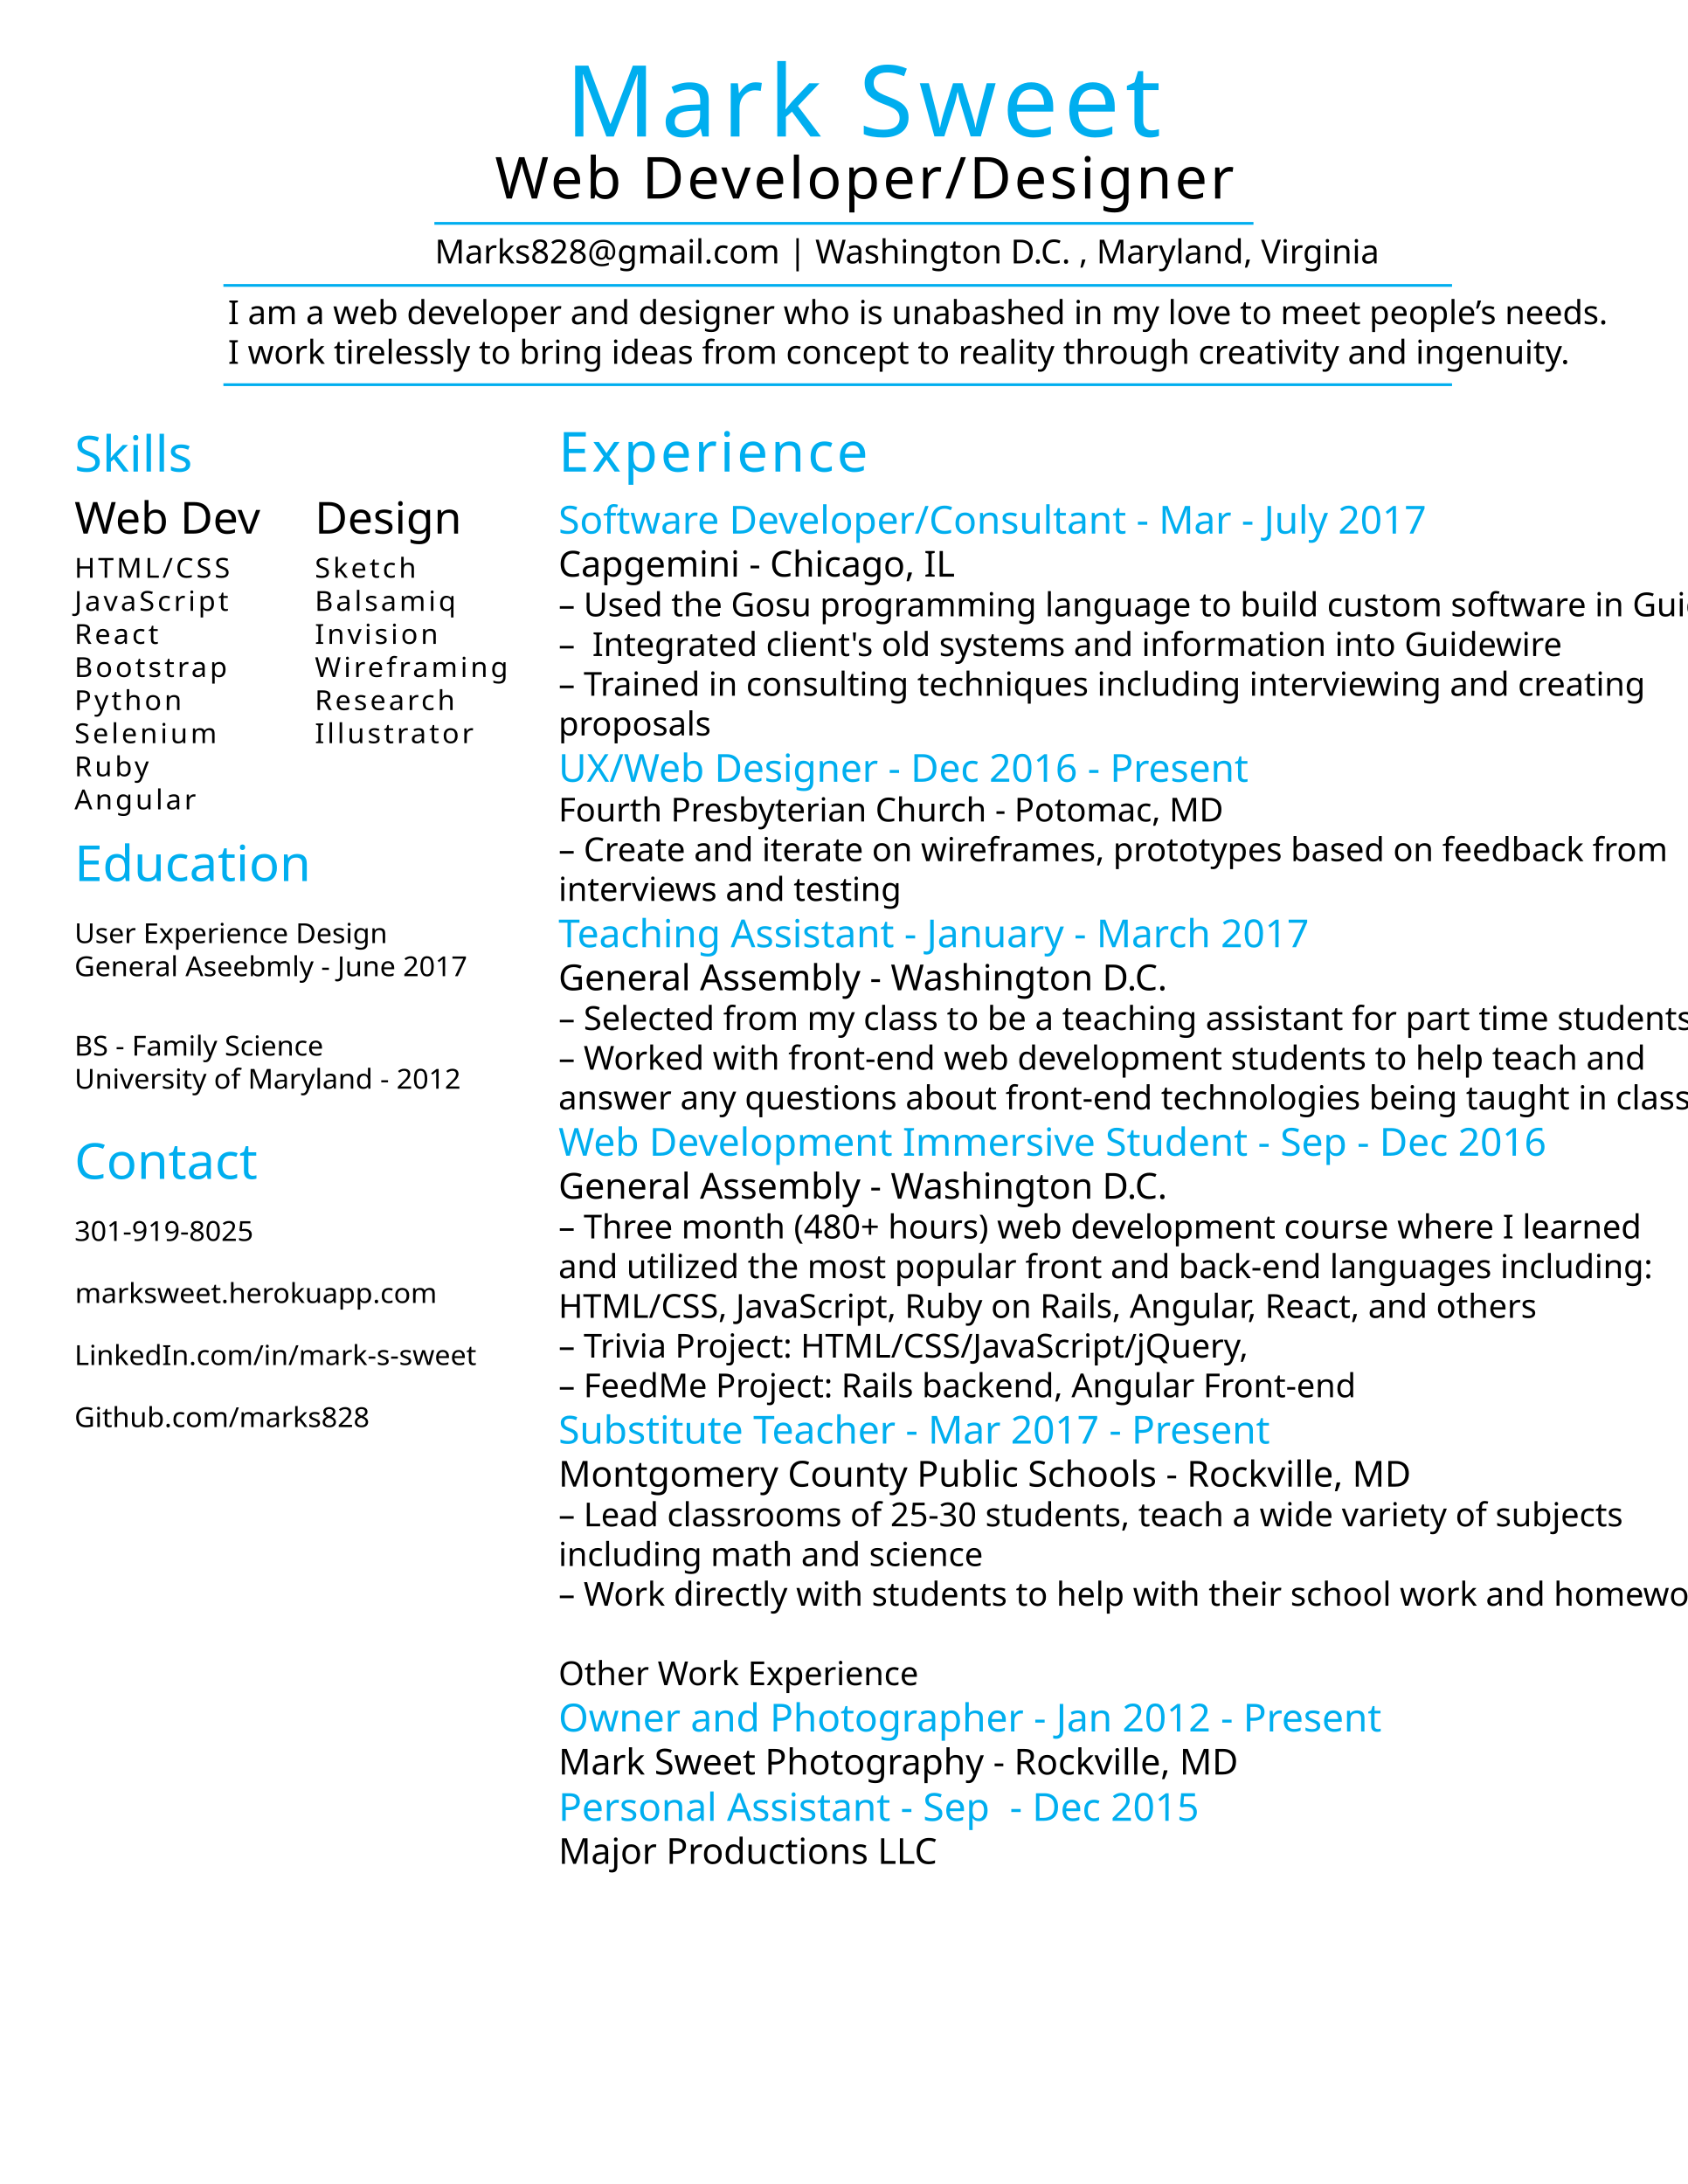
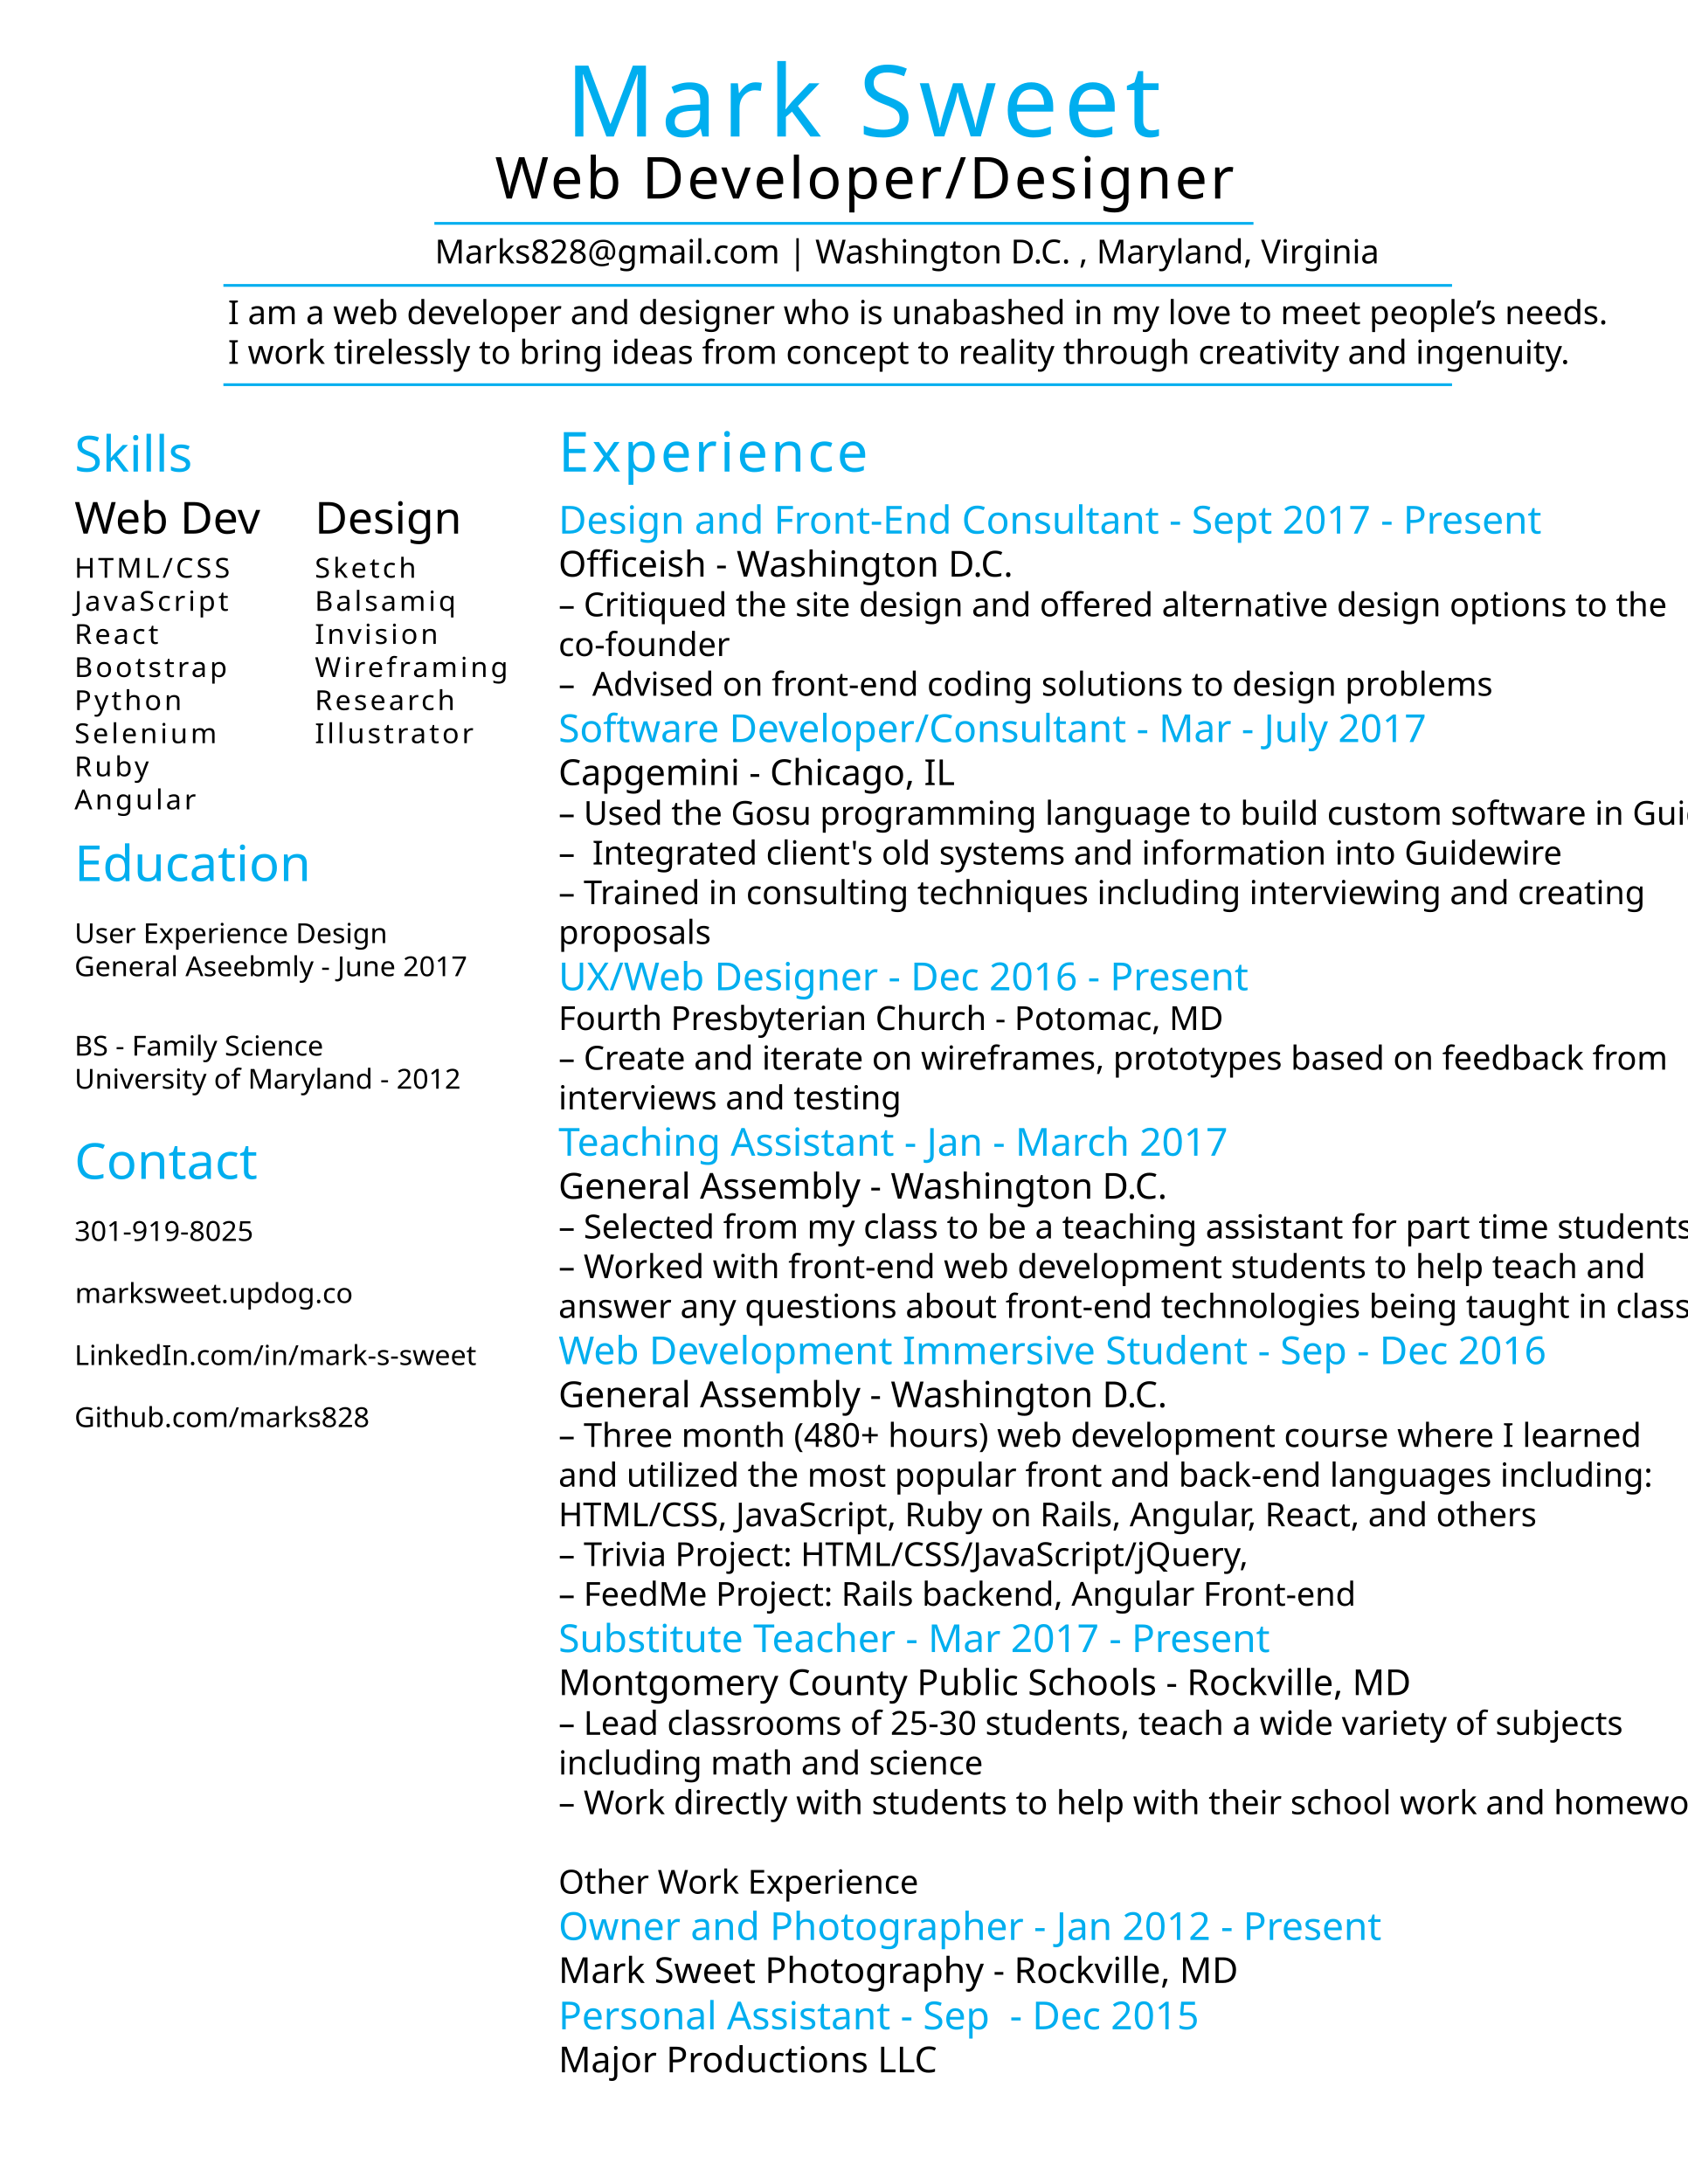
<svg xmlns="http://www.w3.org/2000/svg" version="1.1" id="Layer_1" x="0px" y="0px" viewBox="0 0 612 792" style="enable-background:new 0 0 612 792;" xml:space="preserve">
  <style type="text/css">
	.st0{fill:#00AEEF;}
	.st1{font-family:'SourceSansPro-Semibold';}
	.st2{font-size:36px;}
	.st3{letter-spacing:2;}
	.st4{font-family:'SourceSansPro-Regular';}
	.st5{font-size:21px;}
	.st6{letter-spacing:1;}
	.st7{font-size:14px;}
	.st8{font-size:13px;}
	.st9{font-family:'SourceSansPro-Light';}
	.st10{font-size:12px;}
	.st11{font-family:'MyriadPro-Regular';}
	.st12{font-size:16px;}
	.st13{font-family:'FiraSans-ExtraLight';}
	.st14{font-size:10px;}
	.st15{font-size:18px;}
	.st16{font-size:20px;}
	.st17{fill:none;}
	.st18{fill:none;stroke:#00AEEF;stroke-miterlimit:10;}
</style>
  <text transform="matrix(1 0 0 1 205.0572 49.5002)" class="st0 st1 st2 st3">Mark Sweet</text>
  <text transform="matrix(1 0 0 1 179.4669 71.9998)" class="st4 st5 st6">Web Developer/Designer</text>
  <text transform="matrix(1 0 0 1 202.5002 193.5)">
-     <tspan x="0" y="0" class="st0 st1 st7">Software Developer/Consultant - Mar - July 2017</tspan>
-     <tspan x="0" y="15.6" class="st4 st8">Capgemini - Chicago, IL</tspan>
-     <tspan x="0" y="30" class="st9 st10">– Used the Gosu programming language to build custom software in Guidewire</tspan>
-     <tspan x="0" y="44.4" class="st9 st10">–  Integrated client's old systems and information into Guidewire</tspan>
-     <tspan x="0" y="58.8" class="st9 st10">– Trained in consulting techniques including interviewing and creating </tspan>
-     <tspan x="0" y="73.2" class="st9 st10">proposals</tspan>
-     <tspan x="0" y="90" class="st0 st1 st7">UX/Web Designer - Dec 2016 - Present</tspan>
-     <tspan x="0" y="104.4" class="st4 st10">Fourth Presbyterian Church - Potomac, MD</tspan>
-     <tspan x="0" y="118.8" class="st9 st10">– Create and iterate on wireframes, prototypes based on feedback from </tspan>
-     <tspan x="0" y="133.2" class="st9 st10">interviews and testing</tspan>
-     <tspan x="0" y="150" class="st0 st1 st7">Teaching Assistant - January - March 2017</tspan>
-     <tspan x="0" y="165.6" class="st4 st8">General Assembly - Washington D.C.</tspan>
-     <tspan x="0" y="180" class="st9 st10">– Selected from my class to be a teaching assistant for part time students</tspan>
-     <tspan x="0" y="194.4" class="st9 st10">– Worked with front-end web development students to help teach and </tspan>
-     <tspan x="0" y="208.8" class="st9 st10">answer any questions about front-end technologies being taught in class</tspan>
-     <tspan x="0" y="225.6" class="st0 st1 st7">Web Development Immersive Student - Sep - Dec 2016</tspan>
+     <tspan x="0" y="0" class="st0 st1 st7">Design and Front-End Consultant - Sept 2017 - Present</tspan>
+     <tspan x="0" y="15.6" class="st4 st8">Officeish - Washington D.C.</tspan>
+     <tspan x="0" y="30" class="st9 st10">– Critiqued the site design and offered alternative design options to the </tspan>
+     <tspan x="0" y="44.4" class="st9 st10">co-founder</tspan>
+     <tspan x="0" y="58.8" class="st9 st10">–  Advised on front-end coding solutions to design problems</tspan>
+     <tspan x="0" y="75.6" class="st0 st1 st7">Software Developer/Consultant - Mar - July 2017</tspan>
+     <tspan x="0" y="91.2" class="st4 st8">Capgemini - Chicago, IL</tspan>
+     <tspan x="0" y="105.6" class="st9 st10">– Used the Gosu programming language to build custom software in Guidewire</tspan>
+     <tspan x="0" y="120" class="st9 st10">–  Integrated client's old systems and information into Guidewire</tspan>
+     <tspan x="0" y="134.4" class="st9 st10">– Trained in consulting techniques including interviewing and creating </tspan>
+     <tspan x="0" y="148.8" class="st9 st10">proposals</tspan>
+     <tspan x="0" y="165.6" class="st0 st1 st7">UX/Web Designer - Dec 2016 - Present</tspan>
+     <tspan x="0" y="180" class="st4 st10">Fourth Presbyterian Church - Potomac, MD</tspan>
+     <tspan x="0" y="194.4" class="st9 st10">– Create and iterate on wireframes, prototypes based on feedback from </tspan>
+     <tspan x="0" y="208.8" class="st9 st10">interviews and testing</tspan>
+     <tspan x="0" y="225.6" class="st0 st1 st7">Teaching Assistant - Jan - March 2017</tspan>
    <tspan x="0" y="241.2" class="st4 st8">General Assembly - Washington D.C.</tspan>
-     <tspan x="0" y="255.6" class="st9 st10">– Three month (480+ hours) web development course where I learned </tspan>
-     <tspan x="0" y="270" class="st9 st10">and utilized the most popular front and back-end languages including: </tspan>
-     <tspan x="0" y="284.4" class="st9 st10">HTML/CSS, JavaScript, Ruby on Rails, Angular, React, and others</tspan>
-     <tspan x="0" y="298.8" class="st9 st10">– Trivia Project: HTML/CSS/JavaScript/jQuery, </tspan>
-     <tspan x="0" y="313.2" class="st9 st10">– FeedMe Project: Rails backend, Angular Front-end</tspan>
-     <tspan x="0" y="330" class="st0 st1 st7">Substitute Teacher - Mar 2017 - Present</tspan>
-     <tspan x="0" y="345.6" class="st4 st8">Montgomery County Public Schools - Rockville, MD</tspan>
-     <tspan x="0" y="360" class="st9 st10">– Lead classrooms of 25-30 students, teach a wide variety of subjects </tspan>
-     <tspan x="0" y="374.4" class="st9 st10">including math and science</tspan>
-     <tspan x="0" y="388.8" class="st9 st10">– Work directly with students to help with their school work and homework</tspan>
-     <tspan x="0" y="417.6" class="st11 st10">Other Work Experience</tspan>
-     <tspan x="0" y="434.4" class="st0 st1 st7">Owner and Photographer - Jan 2012 - Present</tspan>
-     <tspan x="0" y="450" class="st4 st8">Mark Sweet Photography - Rockville, MD</tspan>
-     <tspan x="0" y="466.8" class="st0 st1 st7">Personal Assistant - Sep  - Dec 2015</tspan>
-     <tspan x="0" y="482.4" class="st4 st8">Major Productions LLC</tspan>
+     <tspan x="0" y="255.6" class="st9 st10">– Selected from my class to be a teaching assistant for part time students</tspan>
+     <tspan x="0" y="270" class="st9 st10">– Worked with front-end web development students to help teach and </tspan>
+     <tspan x="0" y="284.4" class="st9 st10">answer any questions about front-end technologies being taught in class</tspan>
+     <tspan x="0" y="301.2" class="st0 st1 st7">Web Development Immersive Student - Sep - Dec 2016</tspan>
+     <tspan x="0" y="316.8" class="st4 st8">General Assembly - Washington D.C.</tspan>
+     <tspan x="0" y="331.2" class="st9 st10">– Three month (480+ hours) web development course where I learned </tspan>
+     <tspan x="0" y="345.6" class="st9 st10">and utilized the most popular front and back-end languages including: </tspan>
+     <tspan x="0" y="360" class="st9 st10">HTML/CSS, JavaScript, Ruby on Rails, Angular, React, and others</tspan>
+     <tspan x="0" y="374.4" class="st9 st10">– Trivia Project: HTML/CSS/JavaScript/jQuery, </tspan>
+     <tspan x="0" y="388.8" class="st9 st10">– FeedMe Project: Rails backend, Angular Front-end</tspan>
+     <tspan x="0" y="405.6" class="st0 st1 st7">Substitute Teacher - Mar 2017 - Present</tspan>
+     <tspan x="0" y="421.2" class="st4 st8">Montgomery County Public Schools - Rockville, MD</tspan>
+     <tspan x="0" y="435.6" class="st9 st10">– Lead classrooms of 25-30 students, teach a wide variety of subjects </tspan>
+     <tspan x="0" y="450" class="st9 st10">including math and science</tspan>
+     <tspan x="0" y="464.4" class="st9 st10">– Work directly with students to help with their school work and homework</tspan>
+     <tspan x="0" y="493.2" class="st11 st10">Other Work Experience</tspan>
+     <tspan x="0" y="510" class="st0 st1 st7">Owner and Photographer - Jan 2012 - Present</tspan>
+     <tspan x="0" y="525.6" class="st4 st8">Mark Sweet Photography - Rockville, MD</tspan>
+     <tspan x="0" y="542.4" class="st0 st1 st7">Personal Assistant - Sep  - Dec 2015</tspan>
+     <tspan x="0" y="558" class="st4 st8">Major Productions LLC</tspan>
  </text>
  <g>
    <text transform="matrix(1.0194 0 0 1 26.9995 193.5)" class="st11 st12">Web Dev</text>
    <text transform="matrix(1.0194 0 0 1 27 209.5)">
      <tspan x="0" y="0" class="st13 st14 st6">HTML/CSS</tspan>
      <tspan x="0" y="12" class="st13 st14 st6">JavaScript</tspan>
      <tspan x="0" y="24" class="st13 st14 st6">React</tspan>
      <tspan x="0" y="36" class="st13 st14 st6">Bootstrap</tspan>
      <tspan x="0" y="48" class="st13 st14 st6">Python</tspan>
      <tspan x="0" y="60" class="st13 st14 st6">Selenium</tspan>
      <tspan x="0" y="72" class="st13 st14 st6">Ruby</tspan>
      <tspan x="0" y="84" class="st13 st14 st6">Angular</tspan>
    </text>
  </g>
  <g>
    <text transform="matrix(1.0194 0 0 1 114.1582 193.5)" class="st11 st12">Design</text>
    <text transform="matrix(1.0194 0 0 1 114.1577 209.5)">
      <tspan x="0" y="0" class="st13 st14 st6">Sketch</tspan>
      <tspan x="0" y="12" class="st13 st14 st6">Balsamiq</tspan>
      <tspan x="0" y="24" class="st13 st14 st6">Invision</tspan>
      <tspan x="0" y="36" class="st13 st14 st6">Wireframing</tspan>
      <tspan x="0" y="48" class="st13 st14 st6">Research</tspan>
      <tspan x="0" y="60" class="st13 st14 st6">Illustrator</tspan>
    </text>
  </g>
  <text transform="matrix(1.0194 0 0 1 27.0005 319.5)" class="st0 st1 st15">Education</text>
  <text transform="matrix(1.0194 0 0 1 27 342)">
    <tspan x="0" y="0" class="st13 st14">User Experience Design</tspan>
    <tspan x="0" y="12" class="st13 st14">General Aseebmly - June 2017</tspan>
    <tspan x="0" y="40.8" class="st13 st14">BS - Family Science</tspan>
    <tspan x="0" y="52.8" class="st13 st14">University of Maryland - 2012</tspan>
  </text>
  <text transform="matrix(1 0 0 1 202.4998 170.9999)" class="st0 st1 st16 st6">Experience</text>
  <g>
</g>
  <text transform="matrix(1.0179 0 0 1 27 171)" class="st0 st1 st15">Skills</text>
  <rect x="82.7" y="109" class="st17" width="446.7" height="32.7" />
  <text transform="matrix(1 0 0 1 82.6667 117.5438)">
    <tspan x="0" y="0" class="st4 st10">I am a web developer and designer who is unabashed in my love to meet people’s needs. </tspan>
    <tspan x="0" y="14.4" class="st4 st10">I work tirelessly to bring ideas from concept to reality through creativity and ingenuity.</tspan>
  </text>
  <line class="st18" x1="81" y1="139.5" x2="526.5" y2="139.5" />
  <line class="st18" x1="157.5" y1="81" x2="454.5" y2="81" />
  <line class="st18" x1="81" y1="103.5" x2="526.5" y2="103.5" />
  <text transform="matrix(1 0 0 1 157.6707 95.5)" class="st11 st10">Marks828@gmail.com | Washington D.C. , Maryland, Virginia</text>
  <text transform="matrix(1.0194 0 0 1 27.0005 427.5)" class="st0 st1 st15">Contact</text>
  <text transform="matrix(1.0194 0 0 1 27 450)" class="st13 st14">301-919-8025</text>
  <text transform="matrix(1.0194 0 0 1 27 495)" class="st13 st14">LinkedIn.com/in/mark-s-sweet</text>
  <text transform="matrix(1.0194 0 0 1 27 517.5)" class="st13 st14">Github.com/marks828</text>
-   <text transform="matrix(1.0194 0 0 1 27.2002 472.5)" class="st13 st14">marksweet.herokuapp.com</text>
+   <text transform="matrix(1.0194 0 0 1 27.2002 472.5)" class="st13 st14">marksweet.updog.co</text>
</svg>
